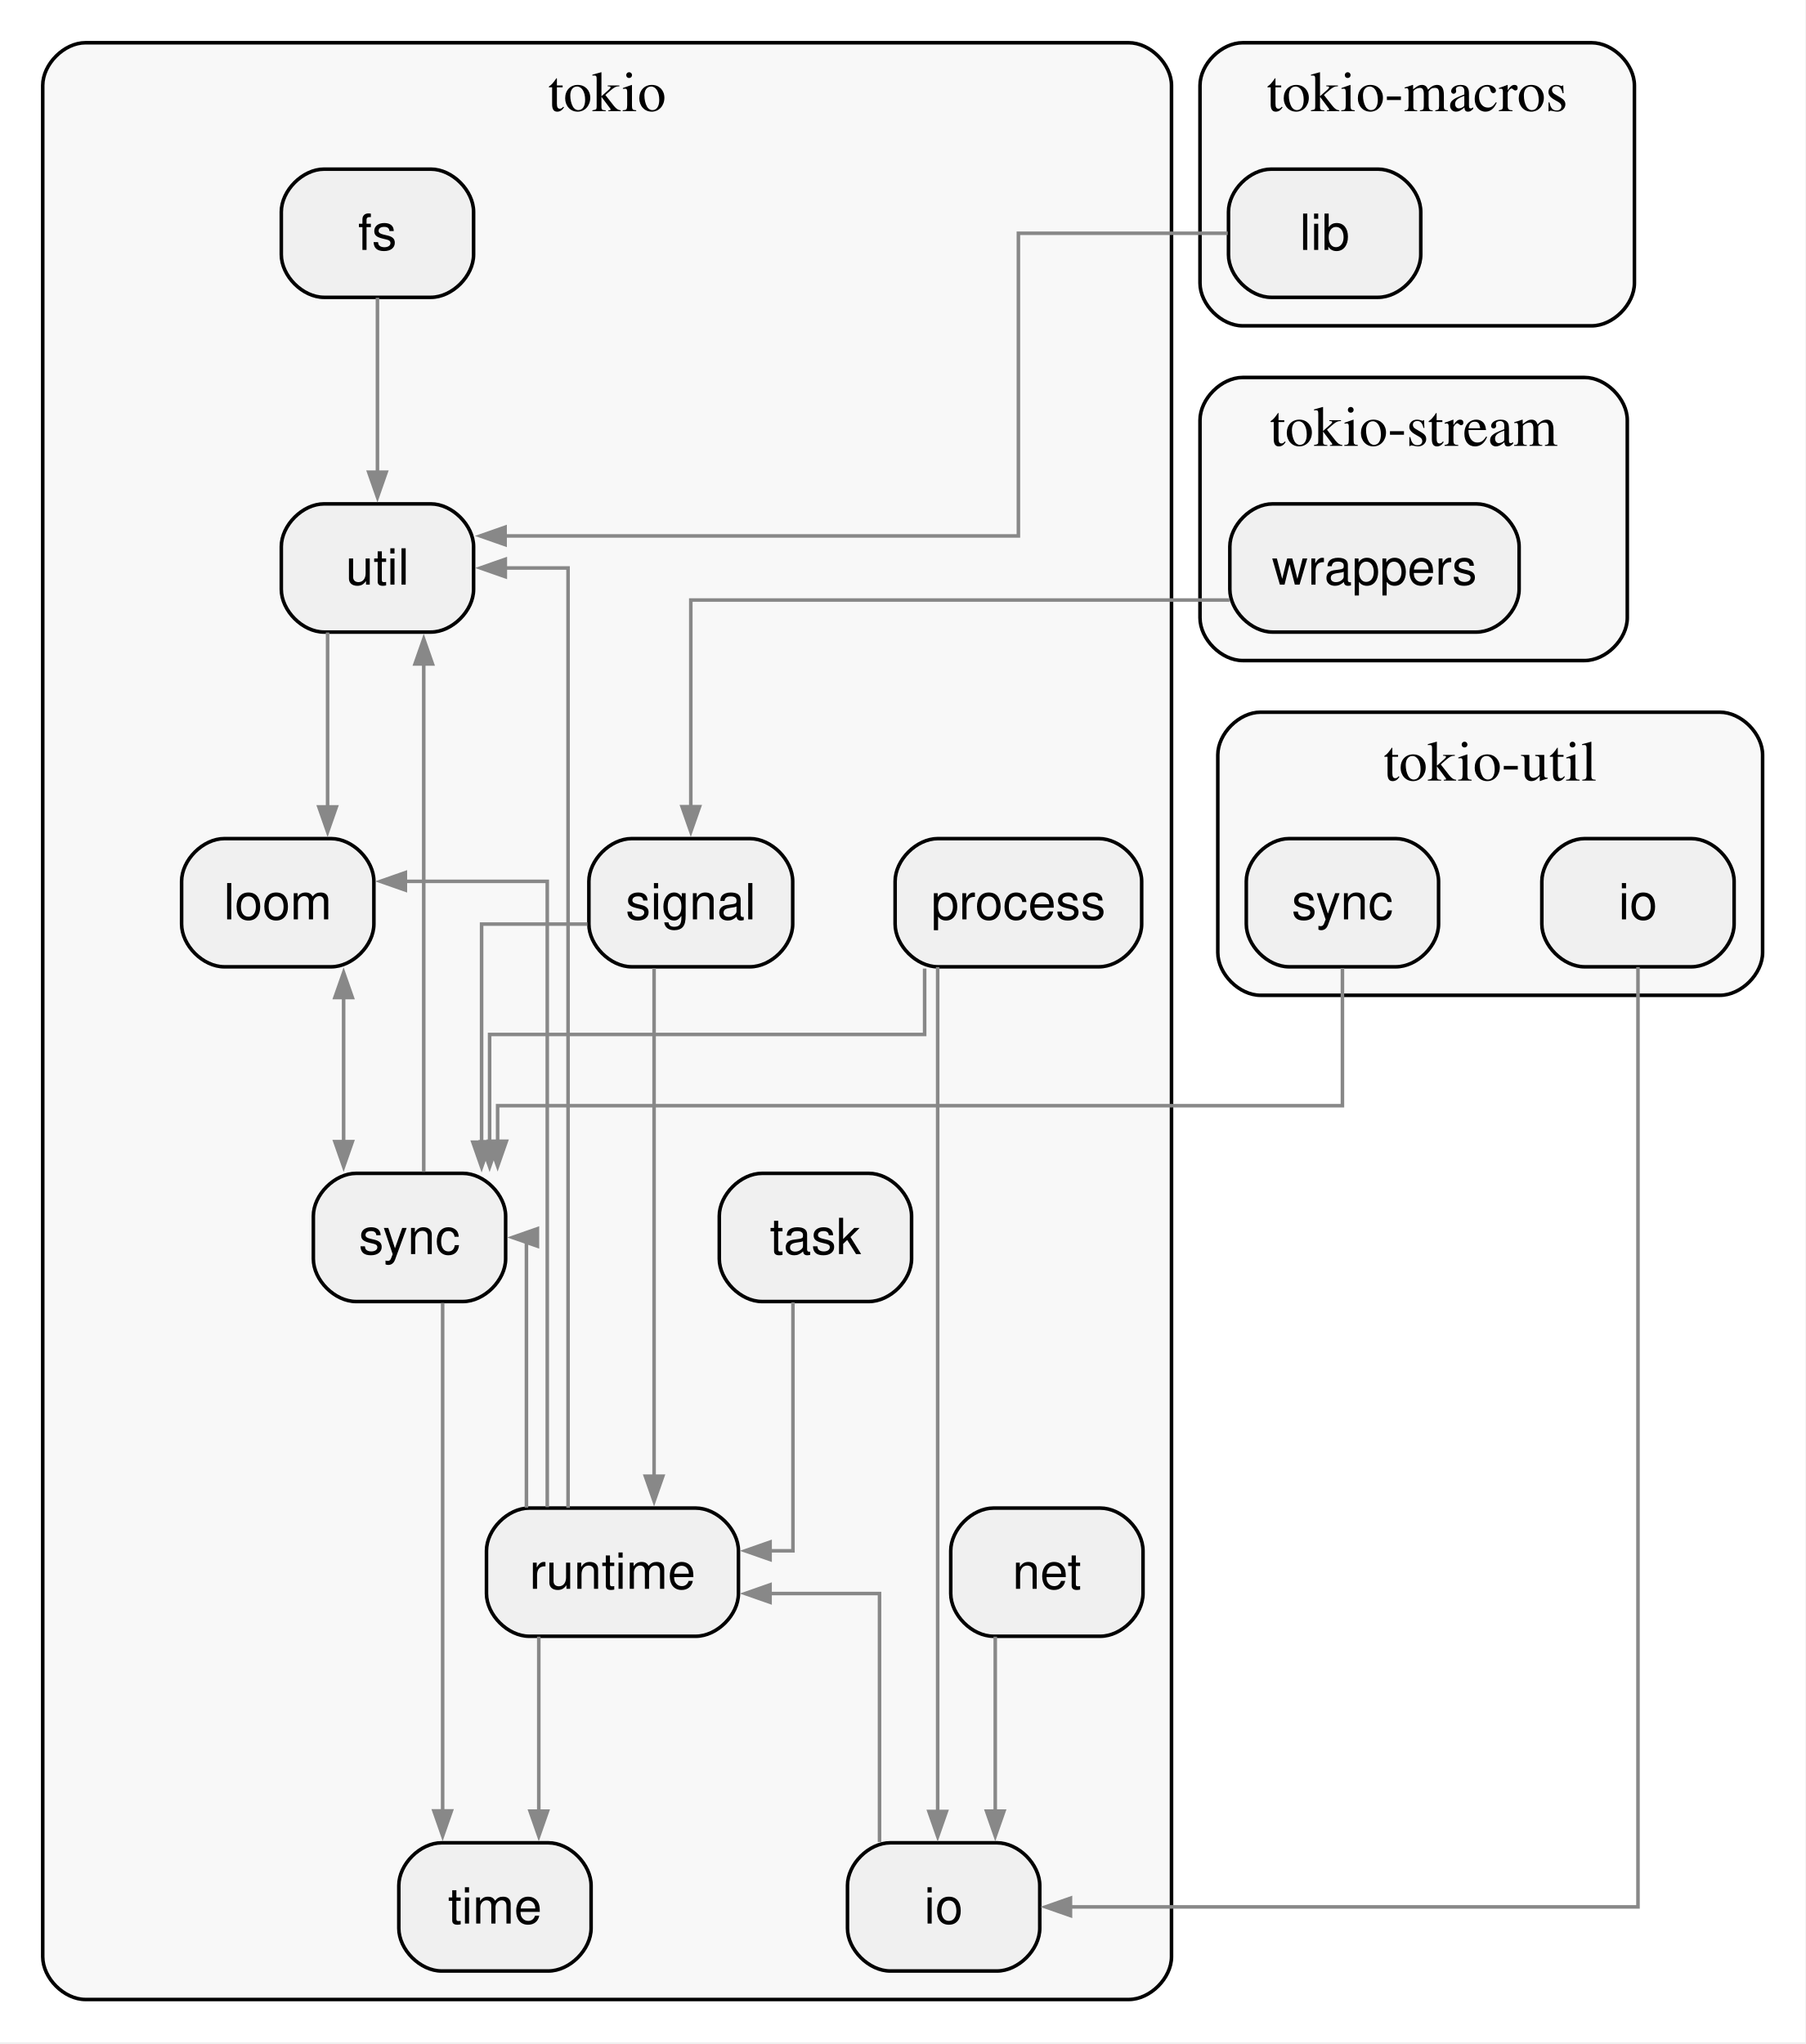
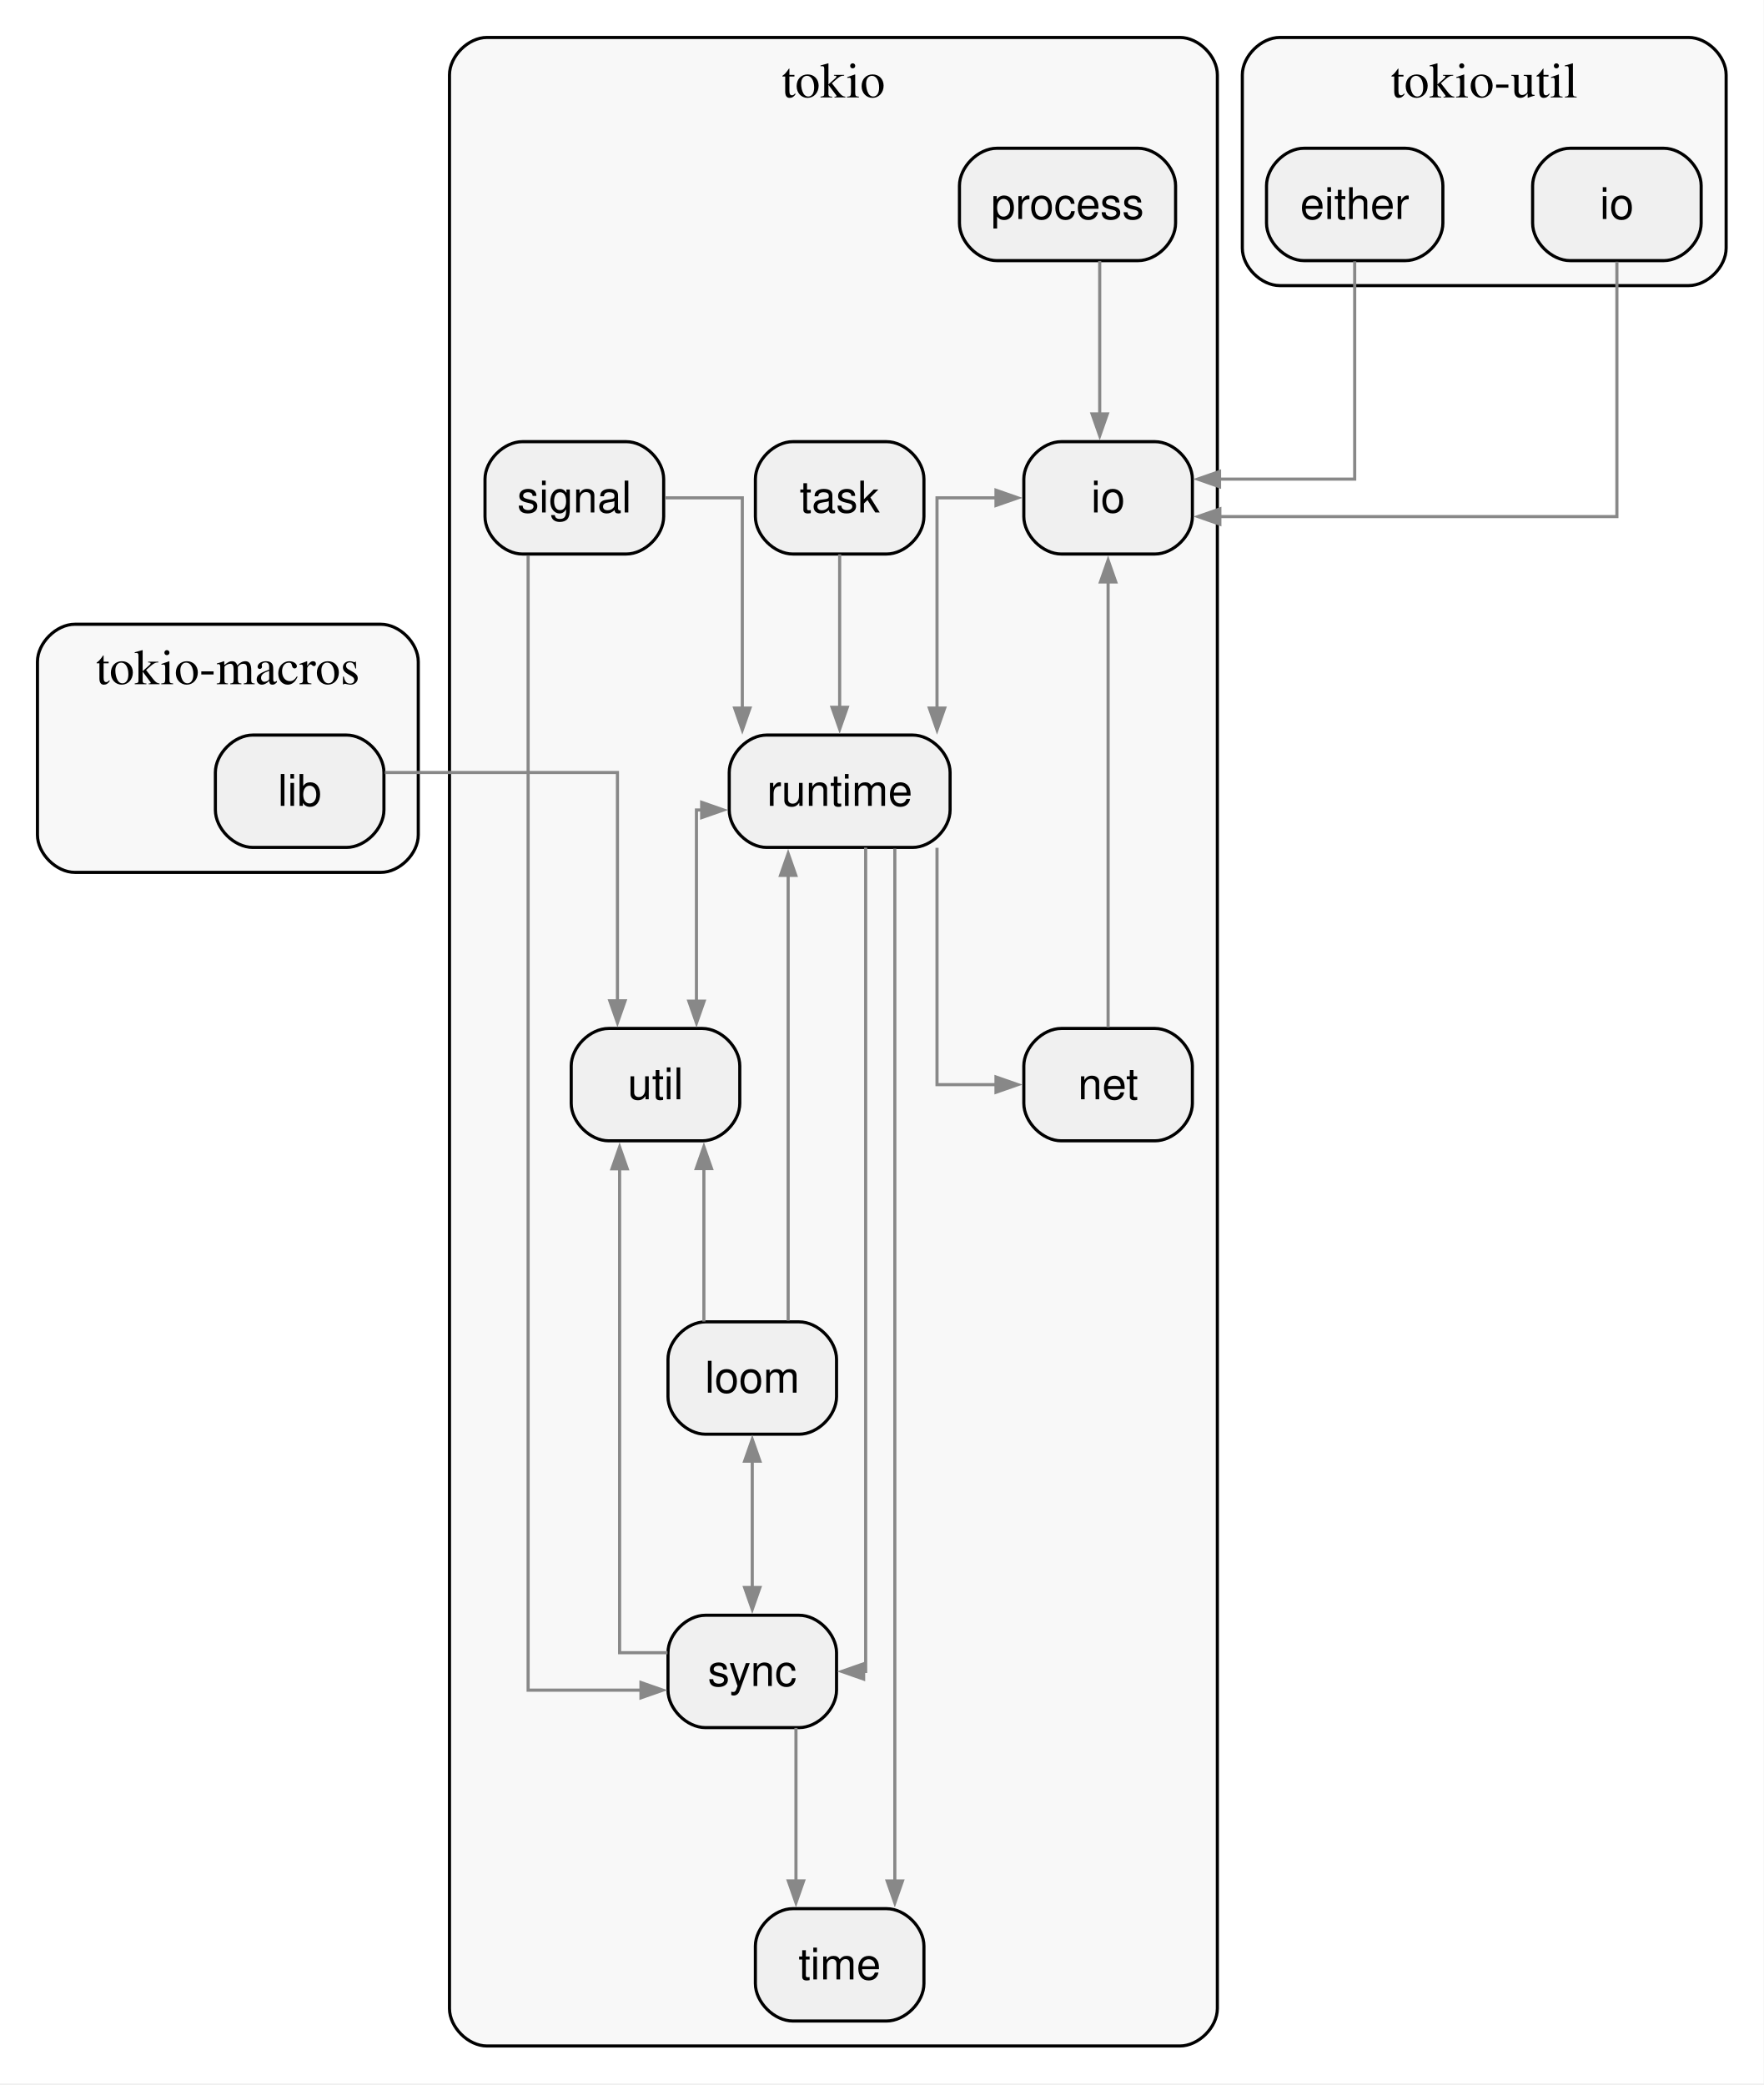
- <svg xmlns="http://www.w3.org/2000/svg" width="507pt" height="574pt" viewBox="0.00 0.00 507.00 574.00">
-   <g id="graph0" class="graph" transform="scale(1 1) rotate(0) translate(4 569.5)">
-     <polygon fill="white" stroke="none" points="-4,4 -4,-569.5 503,-569.5 503,4 -4,4" />
+ <svg xmlns="http://www.w3.org/2000/svg" width="565pt" height="668pt" viewBox="0.00 0.00 565.00 668.00">
+   <g id="graph0" class="graph" transform="scale(1 1) rotate(0) translate(4 663.5)">
+     <polygon fill="white" stroke="none" points="-4,4 -4,-663.5 561,-663.5 561,4 -4,4" />
    <g id="clust1" class="cluster">
-       <path fill="#f8f8f8" stroke="black" d="M20,-8C20,-8 313,-8 313,-8 319,-8 325,-14 325,-20 325,-20 325,-545.5 325,-545.5 325,-551.5 319,-557.5 313,-557.5 313,-557.5 20,-557.5 20,-557.5 14,-557.5 8,-551.5 8,-545.5 8,-545.5 8,-20 8,-20 8,-14 14,-8 20,-8" />
-       <text xml:space="preserve" text-anchor="middle" x="166.5" y="-538.3" font-family="Times,serif" font-size="16.00">tokio</text>
+       <path fill="#f8f8f8" stroke="black" d="M152,-8C152,-8 374,-8 374,-8 380,-8 386,-14 386,-20 386,-20 386,-639.5 386,-639.5 386,-645.5 380,-651.5 374,-651.5 374,-651.5 152,-651.5 152,-651.5 146,-651.5 140,-645.5 140,-639.5 140,-639.5 140,-20 140,-20 140,-14 146,-8 152,-8" />
+       <text xml:space="preserve" text-anchor="middle" x="263" y="-632.3" font-family="Times,serif" font-size="16.00">tokio</text>
    </g>
    <g id="clust2" class="cluster">
-       <path fill="#f8f8f8" stroke="black" d="M345,-478C345,-478 443,-478 443,-478 449,-478 455,-484 455,-490 455,-490 455,-545.5 455,-545.5 455,-551.5 449,-557.5 443,-557.5 443,-557.5 345,-557.5 345,-557.5 339,-557.5 333,-551.5 333,-545.5 333,-545.5 333,-490 333,-490 333,-484 339,-478 345,-478" />
-       <text xml:space="preserve" text-anchor="middle" x="394" y="-538.3" font-family="Times,serif" font-size="16.00">tokio-macros</text>
+       <path fill="#f8f8f8" stroke="black" d="M20,-384C20,-384 118,-384 118,-384 124,-384 130,-390 130,-396 130,-396 130,-451.5 130,-451.5 130,-457.5 124,-463.5 118,-463.5 118,-463.5 20,-463.5 20,-463.5 14,-463.5 8,-457.5 8,-451.5 8,-451.5 8,-396 8,-396 8,-390 14,-384 20,-384" />
+       <text xml:space="preserve" text-anchor="middle" x="69" y="-444.3" font-family="Times,serif" font-size="16.00">tokio-macros</text>
    </g>
    <g id="clust3" class="cluster">
-       <path fill="#f8f8f8" stroke="black" d="M345,-384C345,-384 441,-384 441,-384 447,-384 453,-390 453,-396 453,-396 453,-451.5 453,-451.5 453,-457.5 447,-463.5 441,-463.5 441,-463.5 345,-463.5 345,-463.5 339,-463.5 333,-457.5 333,-451.5 333,-451.5 333,-396 333,-396 333,-390 339,-384 345,-384" />
-       <text xml:space="preserve" text-anchor="middle" x="393" y="-444.3" font-family="Times,serif" font-size="16.00">tokio-stream</text>
-     </g>
-     <g id="clust4" class="cluster">
-       <path fill="#f8f8f8" stroke="black" d="M350,-290C350,-290 479,-290 479,-290 485,-290 491,-296 491,-302 491,-302 491,-357.5 491,-357.5 491,-363.5 485,-369.5 479,-369.5 479,-369.5 350,-369.5 350,-369.5 344,-369.5 338,-363.5 338,-357.5 338,-357.5 338,-302 338,-302 338,-296 344,-290 350,-290" />
-       <text xml:space="preserve" text-anchor="middle" x="414.5" y="-350.3" font-family="Times,serif" font-size="16.00">tokio-util</text>
+       <path fill="#f8f8f8" stroke="black" d="M406,-572C406,-572 537,-572 537,-572 543,-572 549,-578 549,-584 549,-584 549,-639.5 549,-639.5 549,-645.5 543,-651.5 537,-651.5 537,-651.5 406,-651.5 406,-651.5 400,-651.5 394,-645.5 394,-639.5 394,-639.5 394,-584 394,-584 394,-578 400,-572 406,-572" />
+       <text xml:space="preserve" text-anchor="middle" x="471.5" y="-632.3" font-family="Times,serif" font-size="16.00">tokio-util</text>
    </g>
    <g id="node1" class="node">
-       <path fill="#f0f0f0" stroke="black" d="M117,-522C117,-522 87,-522 87,-522 81,-522 75,-516 75,-510 75,-510 75,-498 75,-498 75,-492 81,-486 87,-486 87,-486 117,-486 117,-486 123,-486 129,-492 129,-498 129,-498 129,-510 129,-510 129,-516 123,-522 117,-522" />
-       <text xml:space="preserve" text-anchor="middle" x="102" y="-499.32" font-family="Helvetica,sans-Serif" font-size="14.00">fs</text>
+       <path fill="#f0f0f0" stroke="black" d="M366,-522C366,-522 336,-522 336,-522 330,-522 324,-516 324,-510 324,-510 324,-498 324,-498 324,-492 330,-486 336,-486 336,-486 366,-486 366,-486 372,-486 378,-492 378,-498 378,-498 378,-510 378,-510 378,-516 372,-522 366,-522" />
+       <text xml:space="preserve" text-anchor="middle" x="351" y="-499.32" font-family="Helvetica,sans-Serif" font-size="14.00">io</text>
+     </g>
+     <g id="node5" class="node">
+       <path fill="#f0f0f0" stroke="black" d="M288.38,-428C288.38,-428 241.62,-428 241.62,-428 235.62,-428 229.62,-422 229.62,-416 229.62,-416 229.62,-404 229.62,-404 229.62,-398 235.62,-392 241.62,-392 241.62,-392 288.38,-392 288.38,-392 294.38,-392 300.38,-398 300.38,-404 300.38,-404 300.38,-416 300.38,-416 300.38,-422 294.38,-428 288.38,-428" />
+       <text xml:space="preserve" text-anchor="middle" x="265" y="-405.32" font-family="Helvetica,sans-Serif" font-size="14.00">runtime</text>
+     </g>
+     <g id="edge1" class="edge">
+       <path fill="none" stroke="#888888" d="M315.08,-504C315.08,-504 296.19,-504 296.19,-504 296.19,-504 296.19,-436.64 296.19,-436.64" />
+       <polygon fill="#888888" stroke="#888888" points="315.08,-506.45 322.08,-504 315.08,-501.55 315.08,-506.45" />
+       <polygon fill="#888888" stroke="#888888" points="298.64,-436.64 296.19,-429.64 293.74,-436.64 298.64,-436.64" />
+     </g>
+     <g id="node2" class="node">
+       <path fill="#f0f0f0" stroke="black" d="M252,-240C252,-240 222,-240 222,-240 216,-240 210,-234 210,-228 210,-228 210,-216 210,-216 210,-210 216,-204 222,-204 222,-204 252,-204 252,-204 258,-204 264,-210 264,-216 264,-216 264,-228 264,-228 264,-234 258,-240 252,-240" />
+       <text xml:space="preserve" text-anchor="middle" x="237" y="-217.32" font-family="Helvetica,sans-Serif" font-size="14.00">loom</text>
+     </g>
+     <g id="edge2" class="edge">
+       <path fill="none" stroke="#888888" d="M248.5,-240.37C248.5,-240.37 248.5,-383.04 248.5,-383.04" />
+       <polygon fill="#888888" stroke="#888888" points="246.05,-383.04 248.5,-390.04 250.95,-383.04 246.05,-383.04" />
+     </g>
+     <g id="node7" class="node">
+       <path fill="#f0f0f0" stroke="black" d="M252,-146C252,-146 222,-146 222,-146 216,-146 210,-140 210,-134 210,-134 210,-122 210,-122 210,-116 216,-110 222,-110 222,-110 252,-110 252,-110 258,-110 264,-116 264,-122 264,-122 264,-134 264,-134 264,-140 258,-146 252,-146" />
+       <text xml:space="preserve" text-anchor="middle" x="237" y="-123.33" font-family="Helvetica,sans-Serif" font-size="14.00">sync</text>
+     </g>
+     <g id="edge3" class="edge">
+       <path fill="none" stroke="#888888" d="M237,-195.36C237,-195.36 237,-154.9 237,-154.9" />
+       <polygon fill="#888888" stroke="#888888" points="234.55,-195.36 237,-202.36 239.45,-195.36 234.55,-195.36" />
+       <polygon fill="#888888" stroke="#888888" points="239.45,-154.9 237,-147.9 234.55,-154.9 239.45,-154.9" />
+     </g>
+     <g id="node10" class="node">
+       <path fill="#f0f0f0" stroke="black" d="M221,-334C221,-334 191,-334 191,-334 185,-334 179,-328 179,-322 179,-322 179,-310 179,-310 179,-304 185,-298 191,-298 191,-298 221,-298 221,-298 227,-298 233,-304 233,-310 233,-310 233,-322 233,-322 233,-328 227,-334 221,-334" />
+       <text xml:space="preserve" text-anchor="middle" x="206" y="-311.32" font-family="Helvetica,sans-Serif" font-size="14.00">util</text>
+     </g>
+     <g id="edge4" class="edge">
+       <path fill="none" stroke="#888888" d="M221.5,-240.12C221.5,-240.12 221.5,-289.1 221.5,-289.1" />
+       <polygon fill="#888888" stroke="#888888" points="219.05,-289.1 221.5,-296.1 223.95,-289.1 219.05,-289.1" />
+     </g>
+     <g id="node3" class="node">
+       <path fill="#f0f0f0" stroke="black" d="M366,-334C366,-334 336,-334 336,-334 330,-334 324,-328 324,-322 324,-322 324,-310 324,-310 324,-304 330,-298 336,-298 336,-298 366,-298 366,-298 372,-298 378,-304 378,-310 378,-310 378,-322 378,-322 378,-328 372,-334 366,-334" />
+       <text xml:space="preserve" text-anchor="middle" x="351" y="-311.32" font-family="Helvetica,sans-Serif" font-size="14.00">net</text>
+     </g>
+     <g id="edge6" class="edge">
+       <path fill="none" stroke="#888888" d="M351,-334.37C351,-334.37 351,-477.04 351,-477.04" />
+       <polygon fill="#888888" stroke="#888888" points="348.55,-477.04 351,-484.04 353.45,-477.04 348.55,-477.04" />
+     </g>
+     <g id="node4" class="node">
+       <path fill="#f0f0f0" stroke="black" d="M360.62,-616C360.62,-616 315.38,-616 315.38,-616 309.38,-616 303.38,-610 303.38,-604 303.38,-604 303.38,-592 303.38,-592 303.38,-586 309.38,-580 315.38,-580 315.38,-580 360.62,-580 360.62,-580 366.62,-580 372.62,-586 372.62,-592 372.62,-592 372.62,-604 372.62,-604 372.62,-610 366.62,-616 360.62,-616" />
+       <text xml:space="preserve" text-anchor="middle" x="338" y="-593.33" font-family="Helvetica,sans-Serif" font-size="14.00">process</text>
+     </g>
+     <g id="edge7" class="edge">
+       <path fill="none" stroke="#888888" d="M348.31,-579.88C348.31,-579.88 348.31,-530.9 348.31,-530.9" />
+       <polygon fill="#888888" stroke="#888888" points="350.76,-530.9 348.31,-523.9 345.86,-530.9 350.76,-530.9" />
+     </g>
+     <g id="edge10" class="edge">
+       <path fill="none" stroke="#888888" d="M296.19,-391.88C296.19,-364.56 296.19,-316 296.19,-316 296.19,-316 315.08,-316 315.08,-316" />
+       <polygon fill="#888888" stroke="#888888" points="315.08,-318.45 322.08,-316 315.08,-313.55 315.08,-318.45" />
+     </g>
+     <g id="edge11" class="edge">
+       <path fill="none" stroke="#888888" d="M273.33,-391.93C273.33,-329.69 273.33,-128 273.33,-128 273.33,-128 272.42,-128 272.42,-128" />
+       <polygon fill="#888888" stroke="#888888" points="272.68,-125.55 265.68,-128 272.68,-130.45 272.68,-125.55" />
+     </g>
+     <g id="node9" class="node">
+       <path fill="#f0f0f0" stroke="black" d="M280,-52C280,-52 250,-52 250,-52 244,-52 238,-46 238,-40 238,-40 238,-28 238,-28 238,-22 244,-16 250,-16 250,-16 280,-16 280,-16 286,-16 292,-22 292,-28 292,-28 292,-40 292,-40 292,-46 286,-52 280,-52" />
+       <text xml:space="preserve" text-anchor="middle" x="265" y="-29.32" font-family="Helvetica,sans-Serif" font-size="14.00">time</text>
+     </g>
+     <g id="edge12" class="edge">
+       <path fill="none" stroke="#888888" d="M282.67,-391.61C282.67,-391.61 282.67,-60.87 282.67,-60.87" />
+       <polygon fill="#888888" stroke="#888888" points="285.12,-60.87 282.67,-53.87 280.22,-60.87 285.12,-60.87" />
+     </g>
+     <g id="edge13" class="edge">
+       <path fill="none" stroke="#888888" d="M220.79,-404C220.79,-404 219.12,-404 219.12,-404 219.12,-404 219.12,-342.75 219.12,-342.75" />
+       <polygon fill="#888888" stroke="#888888" points="220.79,-406.45 227.79,-404 220.79,-401.55 220.79,-406.45" />
+       <polygon fill="#888888" stroke="#888888" points="221.58,-342.75 219.13,-335.75 216.68,-342.75 221.58,-342.75" />
+     </g>
+     <g id="node6" class="node">
+       <path fill="#f0f0f0" stroke="black" d="M196.62,-522C196.62,-522 163.38,-522 163.38,-522 157.38,-522 151.38,-516 151.38,-510 151.38,-510 151.38,-498 151.38,-498 151.38,-492 157.38,-486 163.38,-486 163.38,-486 196.62,-486 196.62,-486 202.62,-486 208.62,-492 208.62,-498 208.62,-498 208.62,-510 208.62,-510 208.62,-516 202.62,-522 196.62,-522" />
+       <text xml:space="preserve" text-anchor="middle" x="180" y="-499.32" font-family="Helvetica,sans-Serif" font-size="14.00">signal</text>
+     </g>
+     <g id="edge14" class="edge">
+       <path fill="none" stroke="#888888" d="M209.11,-504C221.79,-504 233.81,-504 233.81,-504 233.81,-504 233.81,-436.64 233.81,-436.64" />
+       <polygon fill="#888888" stroke="#888888" points="236.26,-436.64 233.81,-429.64 231.36,-436.64 236.26,-436.64" />
+     </g>
+     <g id="edge15" class="edge">
+       <path fill="none" stroke="#888888" d="M165.19,-485.58C165.19,-409.27 165.19,-122 165.19,-122 165.19,-122 201.34,-122 201.34,-122" />
+       <polygon fill="#888888" stroke="#888888" points="201.34,-124.45 208.34,-122 201.34,-119.55 201.34,-124.45" />
+     </g>
+     <g id="edge17" class="edge">
+       <path fill="none" stroke="#888888" d="M251,-109.88C251,-109.88 251,-60.9 251,-60.9" />
+       <polygon fill="#888888" stroke="#888888" points="253.45,-60.9 251,-53.9 248.55,-60.9 253.45,-60.9" />
+     </g>
+     <g id="edge18" class="edge">
+       <path fill="none" stroke="#888888" d="M209.84,-134C201.51,-134 194.5,-134 194.5,-134 194.5,-134 194.5,-289.03 194.5,-289.03" />
+       <polygon fill="#888888" stroke="#888888" points="192.05,-289.03 194.5,-296.03 196.95,-289.03 192.05,-289.03" />
+     </g>
+     <g id="node8" class="node">
+       <path fill="#f0f0f0" stroke="black" d="M280,-522C280,-522 250,-522 250,-522 244,-522 238,-516 238,-510 238,-510 238,-498 238,-498 238,-492 244,-486 250,-486 250,-486 280,-486 280,-486 286,-486 292,-492 292,-498 292,-498 292,-510 292,-510 292,-516 286,-522 280,-522" />
+       <text xml:space="preserve" text-anchor="middle" x="265" y="-499.32" font-family="Helvetica,sans-Serif" font-size="14.00">task</text>
+     </g>
+     <g id="edge19" class="edge">
+       <path fill="none" stroke="#888888" d="M265,-485.88C265,-485.88 265,-436.9 265,-436.9" />
+       <polygon fill="#888888" stroke="#888888" points="267.45,-436.9 265,-429.9 262.55,-436.9 267.45,-436.9" />
    </g>
    <g id="node11" class="node">
-       <path fill="#f0f0f0" stroke="black" d="M117,-428C117,-428 87,-428 87,-428 81,-428 75,-422 75,-416 75,-416 75,-404 75,-404 75,-398 81,-392 87,-392 87,-392 117,-392 117,-392 123,-392 129,-398 129,-404 129,-404 129,-416 129,-416 129,-422 123,-428 117,-428" />
-       <text xml:space="preserve" text-anchor="middle" x="102" y="-405.32" font-family="Helvetica,sans-Serif" font-size="14.00">util</text>
-     </g>
-     <g id="edge1" class="edge">
-       <path fill="none" stroke="#888888" d="M102,-485.88C102,-485.88 102,-436.9 102,-436.9" />
-       <polygon fill="#888888" stroke="#888888" points="104.45,-436.9 102,-429.9 99.55,-436.9 104.45,-436.9" />
-     </g>
-     <g id="node2" class="node">
-       <path fill="#f0f0f0" stroke="black" d="M276,-52C276,-52 246,-52 246,-52 240,-52 234,-46 234,-40 234,-40 234,-28 234,-28 234,-22 240,-16 246,-16 246,-16 276,-16 276,-16 282,-16 288,-22 288,-28 288,-28 288,-40 288,-40 288,-46 282,-52 276,-52" />
-       <text xml:space="preserve" text-anchor="middle" x="261" y="-29.32" font-family="Helvetica,sans-Serif" font-size="14.00">io</text>
-     </g>
-     <g id="node6" class="node">
-       <path fill="#f0f0f0" stroke="black" d="M191.38,-146C191.38,-146 144.62,-146 144.62,-146 138.62,-146 132.62,-140 132.62,-134 132.62,-134 132.62,-122 132.62,-122 132.62,-116 138.62,-110 144.62,-110 144.62,-110 191.38,-110 191.38,-110 197.38,-110 203.38,-116 203.38,-122 203.38,-122 203.38,-134 203.38,-134 203.38,-140 197.38,-146 191.38,-146" />
-       <text xml:space="preserve" text-anchor="middle" x="168" y="-123.33" font-family="Helvetica,sans-Serif" font-size="14.00">runtime</text>
-     </g>
-     <g id="edge2" class="edge">
-       <path fill="none" stroke="#888888" d="M243,-52.23C243,-78.01 243,-122 243,-122 243,-122 212.26,-122 212.26,-122" />
-       <polygon fill="#888888" stroke="#888888" points="212.26,-119.55 205.26,-122 212.26,-124.45 212.26,-119.55" />
-     </g>
-     <g id="node3" class="node">
-       <path fill="#f0f0f0" stroke="black" d="M89,-334C89,-334 59,-334 59,-334 53,-334 47,-328 47,-322 47,-322 47,-310 47,-310 47,-304 53,-298 59,-298 59,-298 89,-298 89,-298 95,-298 101,-304 101,-310 101,-310 101,-322 101,-322 101,-328 95,-334 89,-334" />
-       <text xml:space="preserve" text-anchor="middle" x="74" y="-311.32" font-family="Helvetica,sans-Serif" font-size="14.00">loom</text>
-     </g>
-     <g id="node8" class="node">
-       <path fill="#f0f0f0" stroke="black" d="M126,-240C126,-240 96,-240 96,-240 90,-240 84,-234 84,-228 84,-228 84,-216 84,-216 84,-210 90,-204 96,-204 96,-204 126,-204 126,-204 132,-204 138,-210 138,-216 138,-216 138,-228 138,-228 138,-234 132,-240 126,-240" />
-       <text xml:space="preserve" text-anchor="middle" x="111" y="-217.32" font-family="Helvetica,sans-Serif" font-size="14.00">sync</text>
-     </g>
-     <g id="edge3" class="edge">
-       <path fill="none" stroke="#888888" d="M92.5,-289.36C92.5,-289.36 92.5,-248.9 92.5,-248.9" />
-       <polygon fill="#888888" stroke="#888888" points="90.05,-289.36 92.5,-296.36 94.95,-289.36 90.05,-289.36" />
-       <polygon fill="#888888" stroke="#888888" points="94.95,-248.9 92.5,-241.9 90.05,-248.9 94.95,-248.9" />
-     </g>
-     <g id="node4" class="node">
-       <path fill="#f0f0f0" stroke="black" d="M305,-146C305,-146 275,-146 275,-146 269,-146 263,-140 263,-134 263,-134 263,-122 263,-122 263,-116 269,-110 275,-110 275,-110 305,-110 305,-110 311,-110 317,-116 317,-122 317,-122 317,-134 317,-134 317,-140 311,-146 305,-146" />
-       <text xml:space="preserve" text-anchor="middle" x="290" y="-123.33" font-family="Helvetica,sans-Serif" font-size="14.00">net</text>
+       <path fill="#f0f0f0" stroke="black" d="M107,-428C107,-428 77,-428 77,-428 71,-428 65,-422 65,-416 65,-416 65,-404 65,-404 65,-398 71,-392 77,-392 77,-392 107,-392 107,-392 113,-392 119,-398 119,-404 119,-404 119,-416 119,-416 119,-422 113,-428 107,-428" />
+       <text xml:space="preserve" text-anchor="middle" x="92" y="-405.32" font-family="Helvetica,sans-Serif" font-size="14.00">lib</text>
    </g>
    <g id="edge5" class="edge">
-       <path fill="none" stroke="#888888" d="M275.5,-109.88C275.5,-109.88 275.5,-60.9 275.5,-60.9" />
-       <polygon fill="#888888" stroke="#888888" points="277.95,-60.9 275.5,-53.9 273.05,-60.9 277.95,-60.9" />
-     </g>
-     <g id="node5" class="node">
-       <path fill="#f0f0f0" stroke="black" d="M304.62,-334C304.62,-334 259.38,-334 259.38,-334 253.38,-334 247.38,-328 247.38,-322 247.38,-322 247.38,-310 247.38,-310 247.38,-304 253.38,-298 259.38,-298 259.38,-298 304.62,-298 304.62,-298 310.62,-298 316.62,-304 316.62,-310 316.62,-310 316.62,-322 316.62,-322 316.62,-328 310.62,-334 304.62,-334" />
-       <text xml:space="preserve" text-anchor="middle" x="282" y="-311.32" font-family="Helvetica,sans-Serif" font-size="14.00">process</text>
-     </g>
-     <g id="edge6" class="edge">
-       <path fill="none" stroke="#888888" d="M259.33,-297.93C259.33,-297.93 259.33,-60.8 259.33,-60.8" />
-       <polygon fill="#888888" stroke="#888888" points="261.78,-60.8 259.33,-53.8 256.88,-60.8 261.78,-60.8" />
-     </g>
-     <g id="edge7" class="edge">
-       <path fill="none" stroke="#888888" d="M255.67,-297.5C255.67,-288.25 255.67,-279 255.67,-279 255.67,-279 133.5,-279 133.5,-279 133.5,-279 133.5,-248.86 133.5,-248.86" />
-       <polygon fill="#888888" stroke="#888888" points="135.95,-248.86 133.5,-241.86 131.05,-248.86 135.95,-248.86" />
-     </g>
-     <g id="edge9" class="edge">
-       <path fill="none" stroke="#888888" d="M149.69,-146.25C149.69,-194.54 149.69,-322 149.69,-322 149.69,-322 109.84,-322 109.84,-322" />
-       <polygon fill="#888888" stroke="#888888" points="109.84,-319.55 102.84,-322 109.84,-324.45 109.84,-319.55" />
-     </g>
-     <g id="edge10" class="edge">
-       <path fill="none" stroke="#888888" d="M143.84,-146.12C143.84,-173.44 143.84,-222 143.84,-222 143.84,-222 143.3,-222 143.3,-222" />
-       <polygon fill="#888888" stroke="#888888" points="146.93,-219.55 139.93,-222 146.93,-224.45 146.93,-219.55" />
-     </g>
-     <g id="node10" class="node">
-       <path fill="#f0f0f0" stroke="black" d="M150,-52C150,-52 120,-52 120,-52 114,-52 108,-46 108,-40 108,-40 108,-28 108,-28 108,-22 114,-16 120,-16 120,-16 150,-16 150,-16 156,-16 162,-22 162,-28 162,-28 162,-40 162,-40 162,-46 156,-52 150,-52" />
-       <text xml:space="preserve" text-anchor="middle" x="135" y="-29.32" font-family="Helvetica,sans-Serif" font-size="14.00">time</text>
-     </g>
-     <g id="edge11" class="edge">
-       <path fill="none" stroke="#888888" d="M147.31,-109.88C147.31,-109.88 147.31,-60.9 147.31,-60.9" />
-       <polygon fill="#888888" stroke="#888888" points="149.76,-60.9 147.31,-53.9 144.86,-60.9 149.76,-60.9" />
-     </g>
-     <g id="edge12" class="edge">
-       <path fill="none" stroke="#888888" d="M155.53,-146.07C155.53,-208.31 155.53,-410 155.53,-410 155.53,-410 137.91,-410 137.91,-410" />
-       <polygon fill="#888888" stroke="#888888" points="137.91,-407.55 130.91,-410 137.91,-412.45 137.91,-407.55" />
-     </g>
-     <g id="node7" class="node">
-       <path fill="#f0f0f0" stroke="black" d="M206.62,-334C206.62,-334 173.38,-334 173.38,-334 167.38,-334 161.38,-328 161.38,-322 161.38,-322 161.38,-310 161.38,-310 161.38,-304 167.38,-298 173.38,-298 173.38,-298 206.62,-298 206.62,-298 212.62,-298 218.62,-304 218.62,-310 218.62,-310 218.62,-322 218.62,-322 218.62,-328 212.62,-334 206.62,-334" />
-       <text xml:space="preserve" text-anchor="middle" x="190" y="-311.32" font-family="Helvetica,sans-Serif" font-size="14.00">signal</text>
-     </g>
-     <g id="edge13" class="edge">
-       <path fill="none" stroke="#888888" d="M179.69,-297.63C179.69,-297.63 179.69,-154.96 179.69,-154.96" />
-       <polygon fill="#888888" stroke="#888888" points="182.14,-154.96 179.69,-147.96 177.24,-154.96 182.14,-154.96" />
-     </g>
-     <g id="edge14" class="edge">
-       <path fill="none" stroke="#888888" d="M160.97,-310C146.17,-310 131.25,-310 131.25,-310 131.25,-310 131.25,-248.75 131.25,-248.75" />
-       <polygon fill="#888888" stroke="#888888" points="133.7,-248.75 131.25,-241.75 128.8,-248.75 133.7,-248.75" />
-     </g>
-     <g id="edge18" class="edge">
-       <path fill="none" stroke="#888888" d="M120.31,-203.63C120.31,-203.63 120.31,-60.96 120.31,-60.96" />
-       <polygon fill="#888888" stroke="#888888" points="122.76,-60.96 120.31,-53.96 117.86,-60.96 122.76,-60.96" />
-     </g>
-     <g id="edge19" class="edge">
-       <path fill="none" stroke="#888888" d="M115,-240.37C115,-240.37 115,-383.04 115,-383.04" />
-       <polygon fill="#888888" stroke="#888888" points="112.55,-383.04 115,-390.04 117.45,-383.04 112.55,-383.04" />
-     </g>
-     <g id="node9" class="node">
-       <path fill="#f0f0f0" stroke="black" d="M240,-240C240,-240 210,-240 210,-240 204,-240 198,-234 198,-228 198,-228 198,-216 198,-216 198,-210 204,-204 210,-204 210,-204 240,-204 240,-204 246,-204 252,-210 252,-216 252,-216 252,-228 252,-228 252,-234 246,-240 240,-240" />
-       <text xml:space="preserve" text-anchor="middle" x="225" y="-217.32" font-family="Helvetica,sans-Serif" font-size="14.00">task</text>
-     </g>
-     <g id="edge20" class="edge">
-       <path fill="none" stroke="#888888" d="M218.69,-203.77C218.69,-177.99 218.69,-134 218.69,-134 218.69,-134 212.27,-134 212.27,-134" />
-       <polygon fill="#888888" stroke="#888888" points="212.27,-131.55 205.27,-134 212.27,-136.45 212.27,-131.55" />
-     </g>
-     <g id="edge21" class="edge">
-       <path fill="none" stroke="#888888" d="M88,-391.88C88,-391.88 88,-342.9 88,-342.9" />
-       <polygon fill="#888888" stroke="#888888" points="90.45,-342.9 88,-335.9 85.55,-342.9 90.45,-342.9" />
+       <path fill="none" stroke="#888888" d="M119.28,-416C149.44,-416 193.81,-416 193.81,-416 193.81,-416 193.81,-342.86 193.81,-342.86" />
+       <polygon fill="#888888" stroke="#888888" points="196.26,-342.86 193.81,-335.86 191.36,-342.86 196.26,-342.86" />
    </g>
    <g id="node12" class="node">
-       <path fill="#f0f0f0" stroke="black" d="M383,-522C383,-522 353,-522 353,-522 347,-522 341,-516 341,-510 341,-510 341,-498 341,-498 341,-492 347,-486 353,-486 353,-486 383,-486 383,-486 389,-486 395,-492 395,-498 395,-498 395,-510 395,-510 395,-516 389,-522 383,-522" />
-       <text xml:space="preserve" text-anchor="middle" x="368" y="-499.32" font-family="Helvetica,sans-Serif" font-size="14.00">lib</text>
+       <path fill="#f0f0f0" stroke="black" d="M446.25,-616C446.25,-616 413.75,-616 413.75,-616 407.75,-616 401.75,-610 401.75,-604 401.75,-604 401.75,-592 401.75,-592 401.75,-586 407.75,-580 413.75,-580 413.75,-580 446.25,-580 446.25,-580 452.25,-580 458.25,-586 458.25,-592 458.25,-592 458.25,-604 458.25,-604 458.25,-610 452.25,-616 446.25,-616" />
+       <text xml:space="preserve" text-anchor="middle" x="430" y="-593.33" font-family="Helvetica,sans-Serif" font-size="14.00">either</text>
    </g>
-     <g id="edge4" class="edge">
-       <path fill="none" stroke="#888888" d="M340.79,-504C315.59,-504 282,-504 282,-504 282,-504 282,-419 282,-419 282,-419 137.85,-419 137.85,-419" />
-       <polygon fill="#888888" stroke="#888888" points="137.85,-416.55 130.85,-419 137.85,-421.45 137.85,-416.55" />
+     <g id="edge23" class="edge">
+       <path fill="none" stroke="#888888" d="M430,-579.77C430,-553.99 430,-510 430,-510 430,-510 386.7,-510 386.7,-510" />
+       <polygon fill="#888888" stroke="#888888" points="386.7,-507.55 379.7,-510 386.7,-512.45 386.7,-507.55" />
    </g>
    <g id="node13" class="node">
-       <path fill="#f0f0f0" stroke="black" d="M410.62,-428C410.62,-428 353.38,-428 353.38,-428 347.38,-428 341.38,-422 341.38,-416 341.38,-416 341.38,-404 341.38,-404 341.38,-398 347.38,-392 353.38,-392 353.38,-392 410.62,-392 410.62,-392 416.62,-392 422.62,-398 422.62,-404 422.62,-404 422.62,-416 422.62,-416 422.62,-422 416.62,-428 410.62,-428" />
-       <text xml:space="preserve" text-anchor="middle" x="382" y="-405.32" font-family="Helvetica,sans-Serif" font-size="14.00">wrappers</text>
-     </g>
-     <g id="edge15" class="edge">
-       <path fill="none" stroke="#888888" d="M341.28,-401C284.92,-401 190,-401 190,-401 190,-401 190,-342.96 190,-342.96" />
-       <polygon fill="#888888" stroke="#888888" points="192.45,-342.96 190,-335.96 187.55,-342.96 192.45,-342.96" />
-     </g>
-     <g id="node14" class="node">
-       <path fill="#f0f0f0" stroke="black" d="M471,-334C471,-334 441,-334 441,-334 435,-334 429,-328 429,-322 429,-322 429,-310 429,-310 429,-304 435,-298 441,-298 441,-298 471,-298 471,-298 477,-298 483,-304 483,-310 483,-310 483,-322 483,-322 483,-328 477,-334 471,-334" />
-       <text xml:space="preserve" text-anchor="middle" x="456" y="-311.32" font-family="Helvetica,sans-Serif" font-size="14.00">io</text>
+       <path fill="#f0f0f0" stroke="black" d="M529,-616C529,-616 499,-616 499,-616 493,-616 487,-610 487,-604 487,-604 487,-592 487,-592 487,-586 493,-580 499,-580 499,-580 529,-580 529,-580 535,-580 541,-586 541,-592 541,-592 541,-604 541,-604 541,-610 535,-616 529,-616" />
+       <text xml:space="preserve" text-anchor="middle" x="514" y="-593.33" font-family="Helvetica,sans-Serif" font-size="14.00">io</text>
    </g>
    <g id="edge24" class="edge">
-       <path fill="none" stroke="#888888" d="M456,-297.93C456,-235.69 456,-34 456,-34 456,-34 296.63,-34 296.63,-34" />
-       <polygon fill="#888888" stroke="#888888" points="296.63,-31.55 289.63,-34 296.63,-36.45 296.63,-31.55" />
-     </g>
-     <g id="node15" class="node">
-       <path fill="#f0f0f0" stroke="black" d="M388,-334C388,-334 358,-334 358,-334 352,-334 346,-328 346,-322 346,-322 346,-310 346,-310 346,-304 352,-298 358,-298 358,-298 388,-298 388,-298 394,-298 400,-304 400,-310 400,-310 400,-322 400,-322 400,-328 394,-334 388,-334" />
-       <text xml:space="preserve" text-anchor="middle" x="373" y="-311.32" font-family="Helvetica,sans-Serif" font-size="14.00">sync</text>
-     </g>
-     <g id="edge25" class="edge">
-       <path fill="none" stroke="#888888" d="M373,-297.65C373,-280.99 373,-259 373,-259 373,-259 135.75,-259 135.75,-259 135.75,-259 135.75,-249.01 135.75,-249.01" />
-       <polygon fill="#888888" stroke="#888888" points="138.2,-249.01 135.75,-242.01 133.3,-249.01 138.2,-249.01" />
+       <path fill="none" stroke="#888888" d="M514,-579.66C514,-550.79 514,-498 514,-498 514,-498 386.8,-498 386.8,-498" />
+       <polygon fill="#888888" stroke="#888888" points="386.8,-495.55 379.8,-498 386.8,-500.45 386.8,-495.55" />
    </g>
  </g>
</svg>
